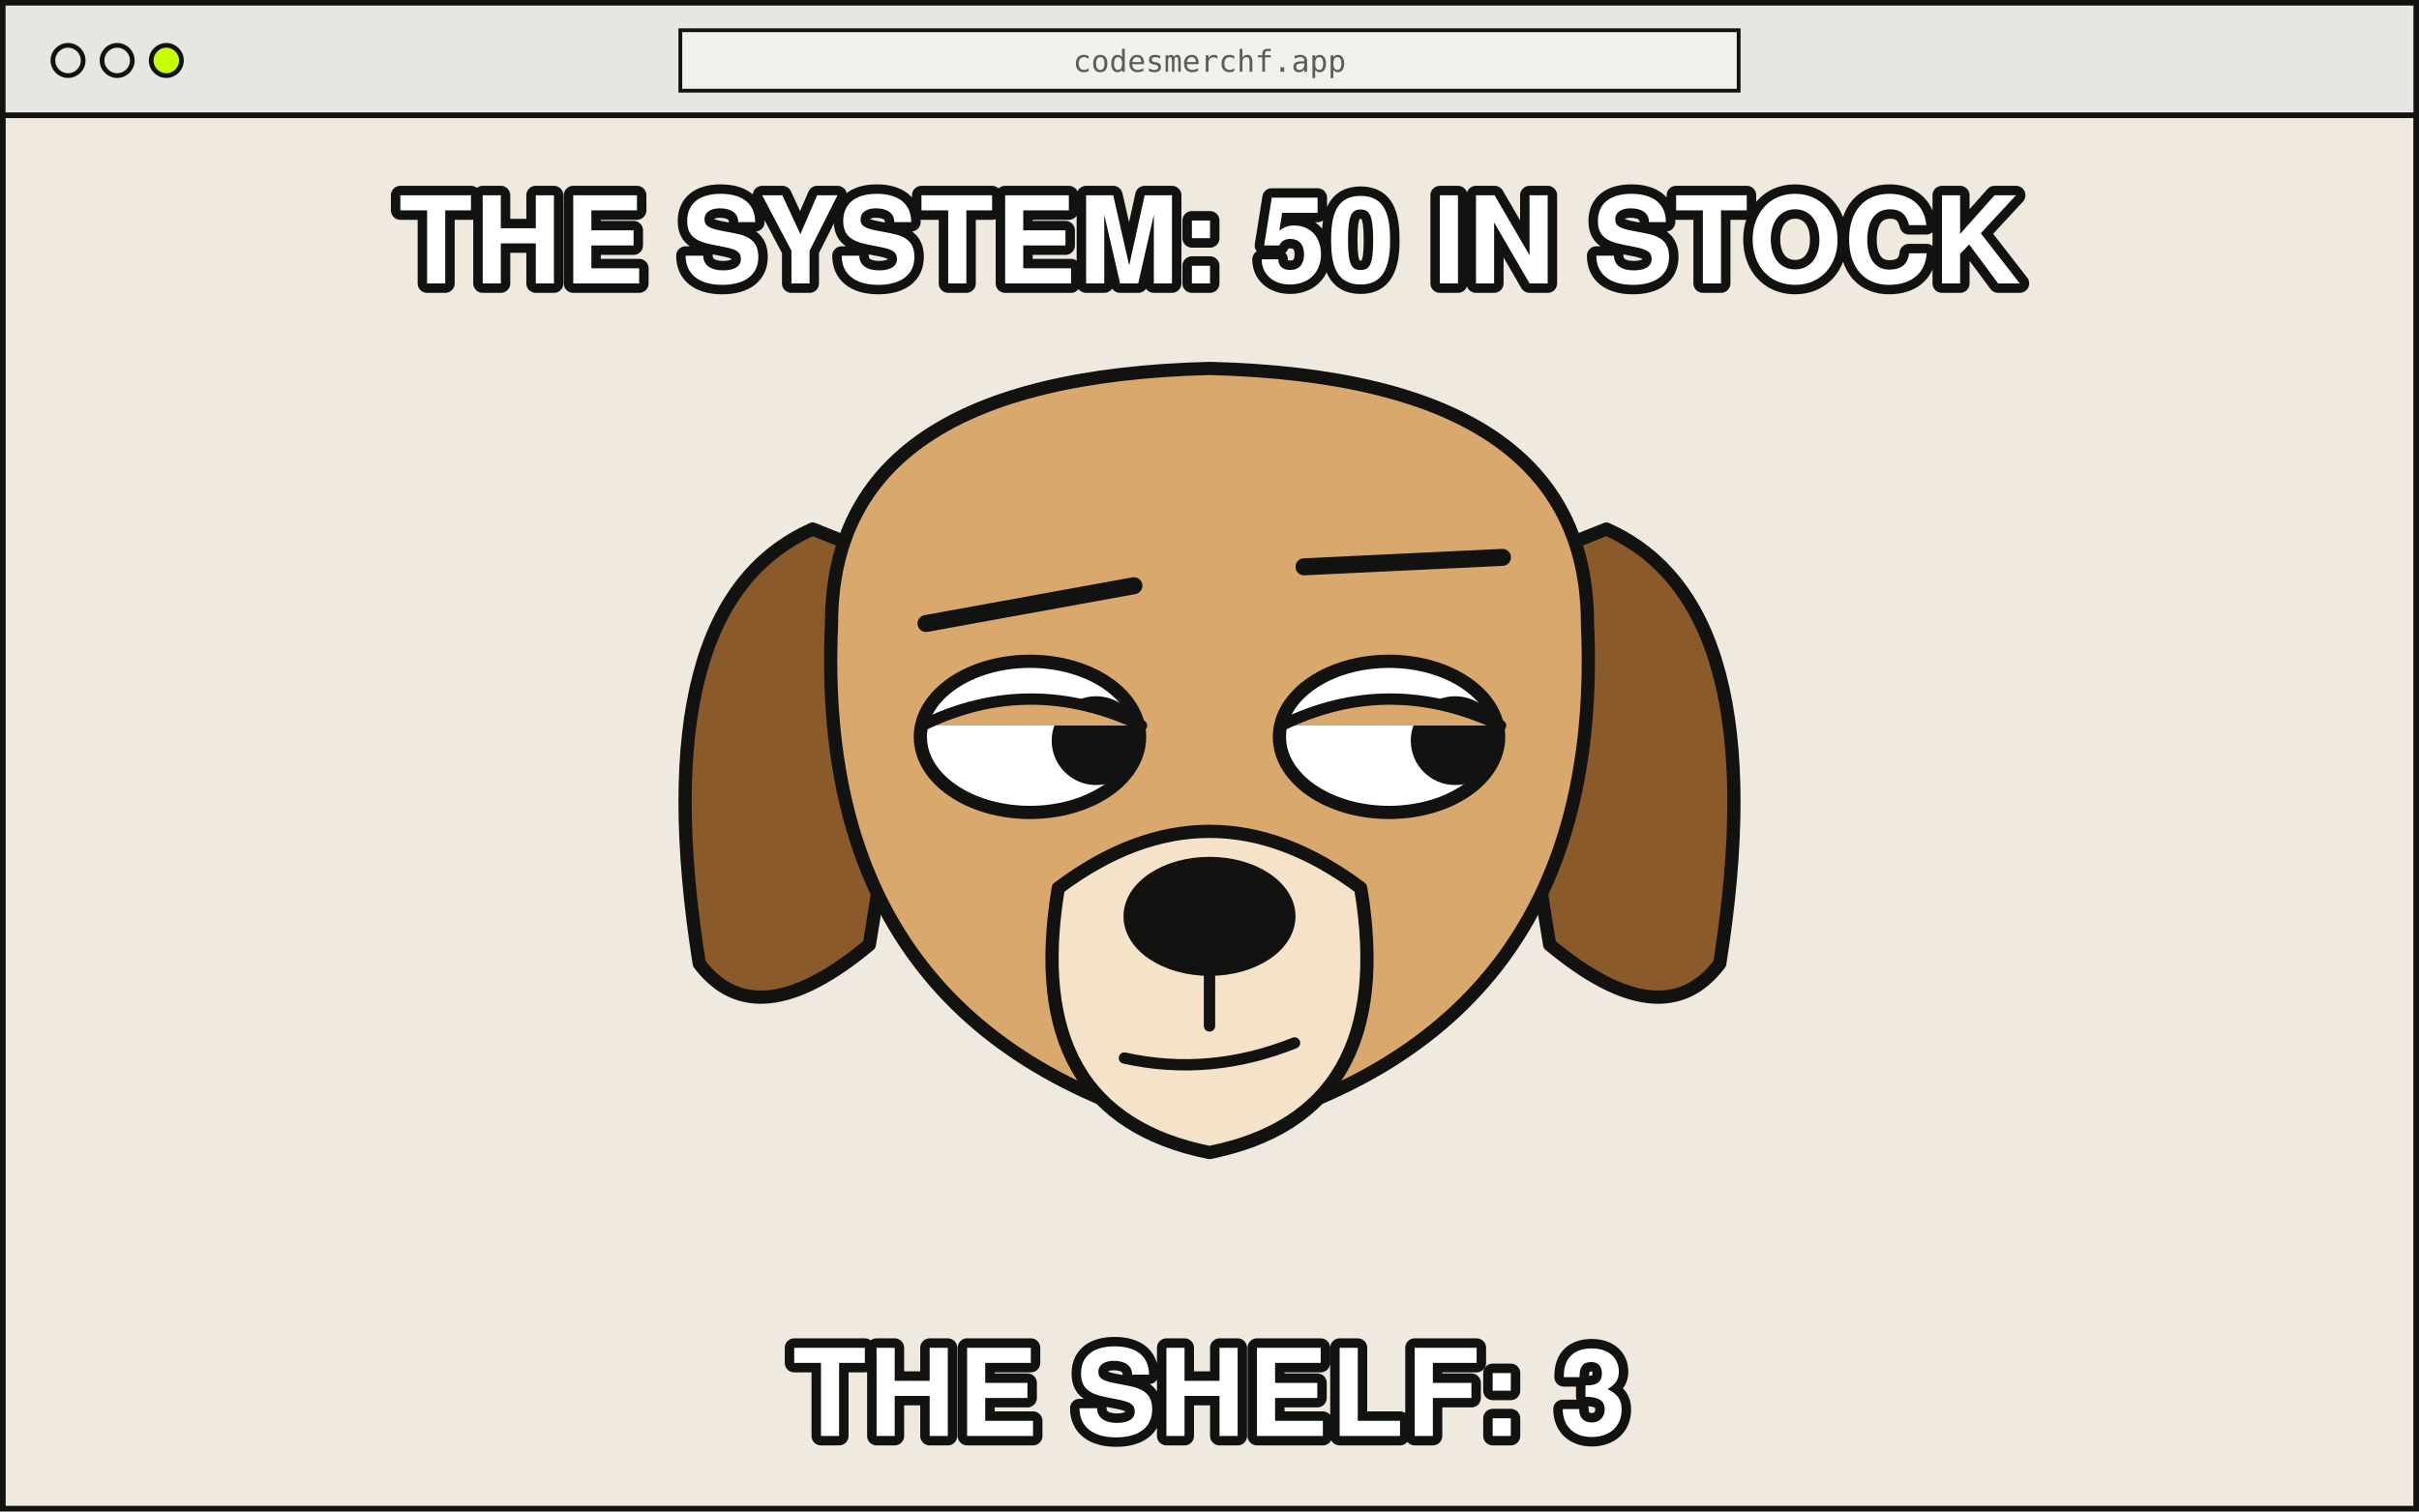
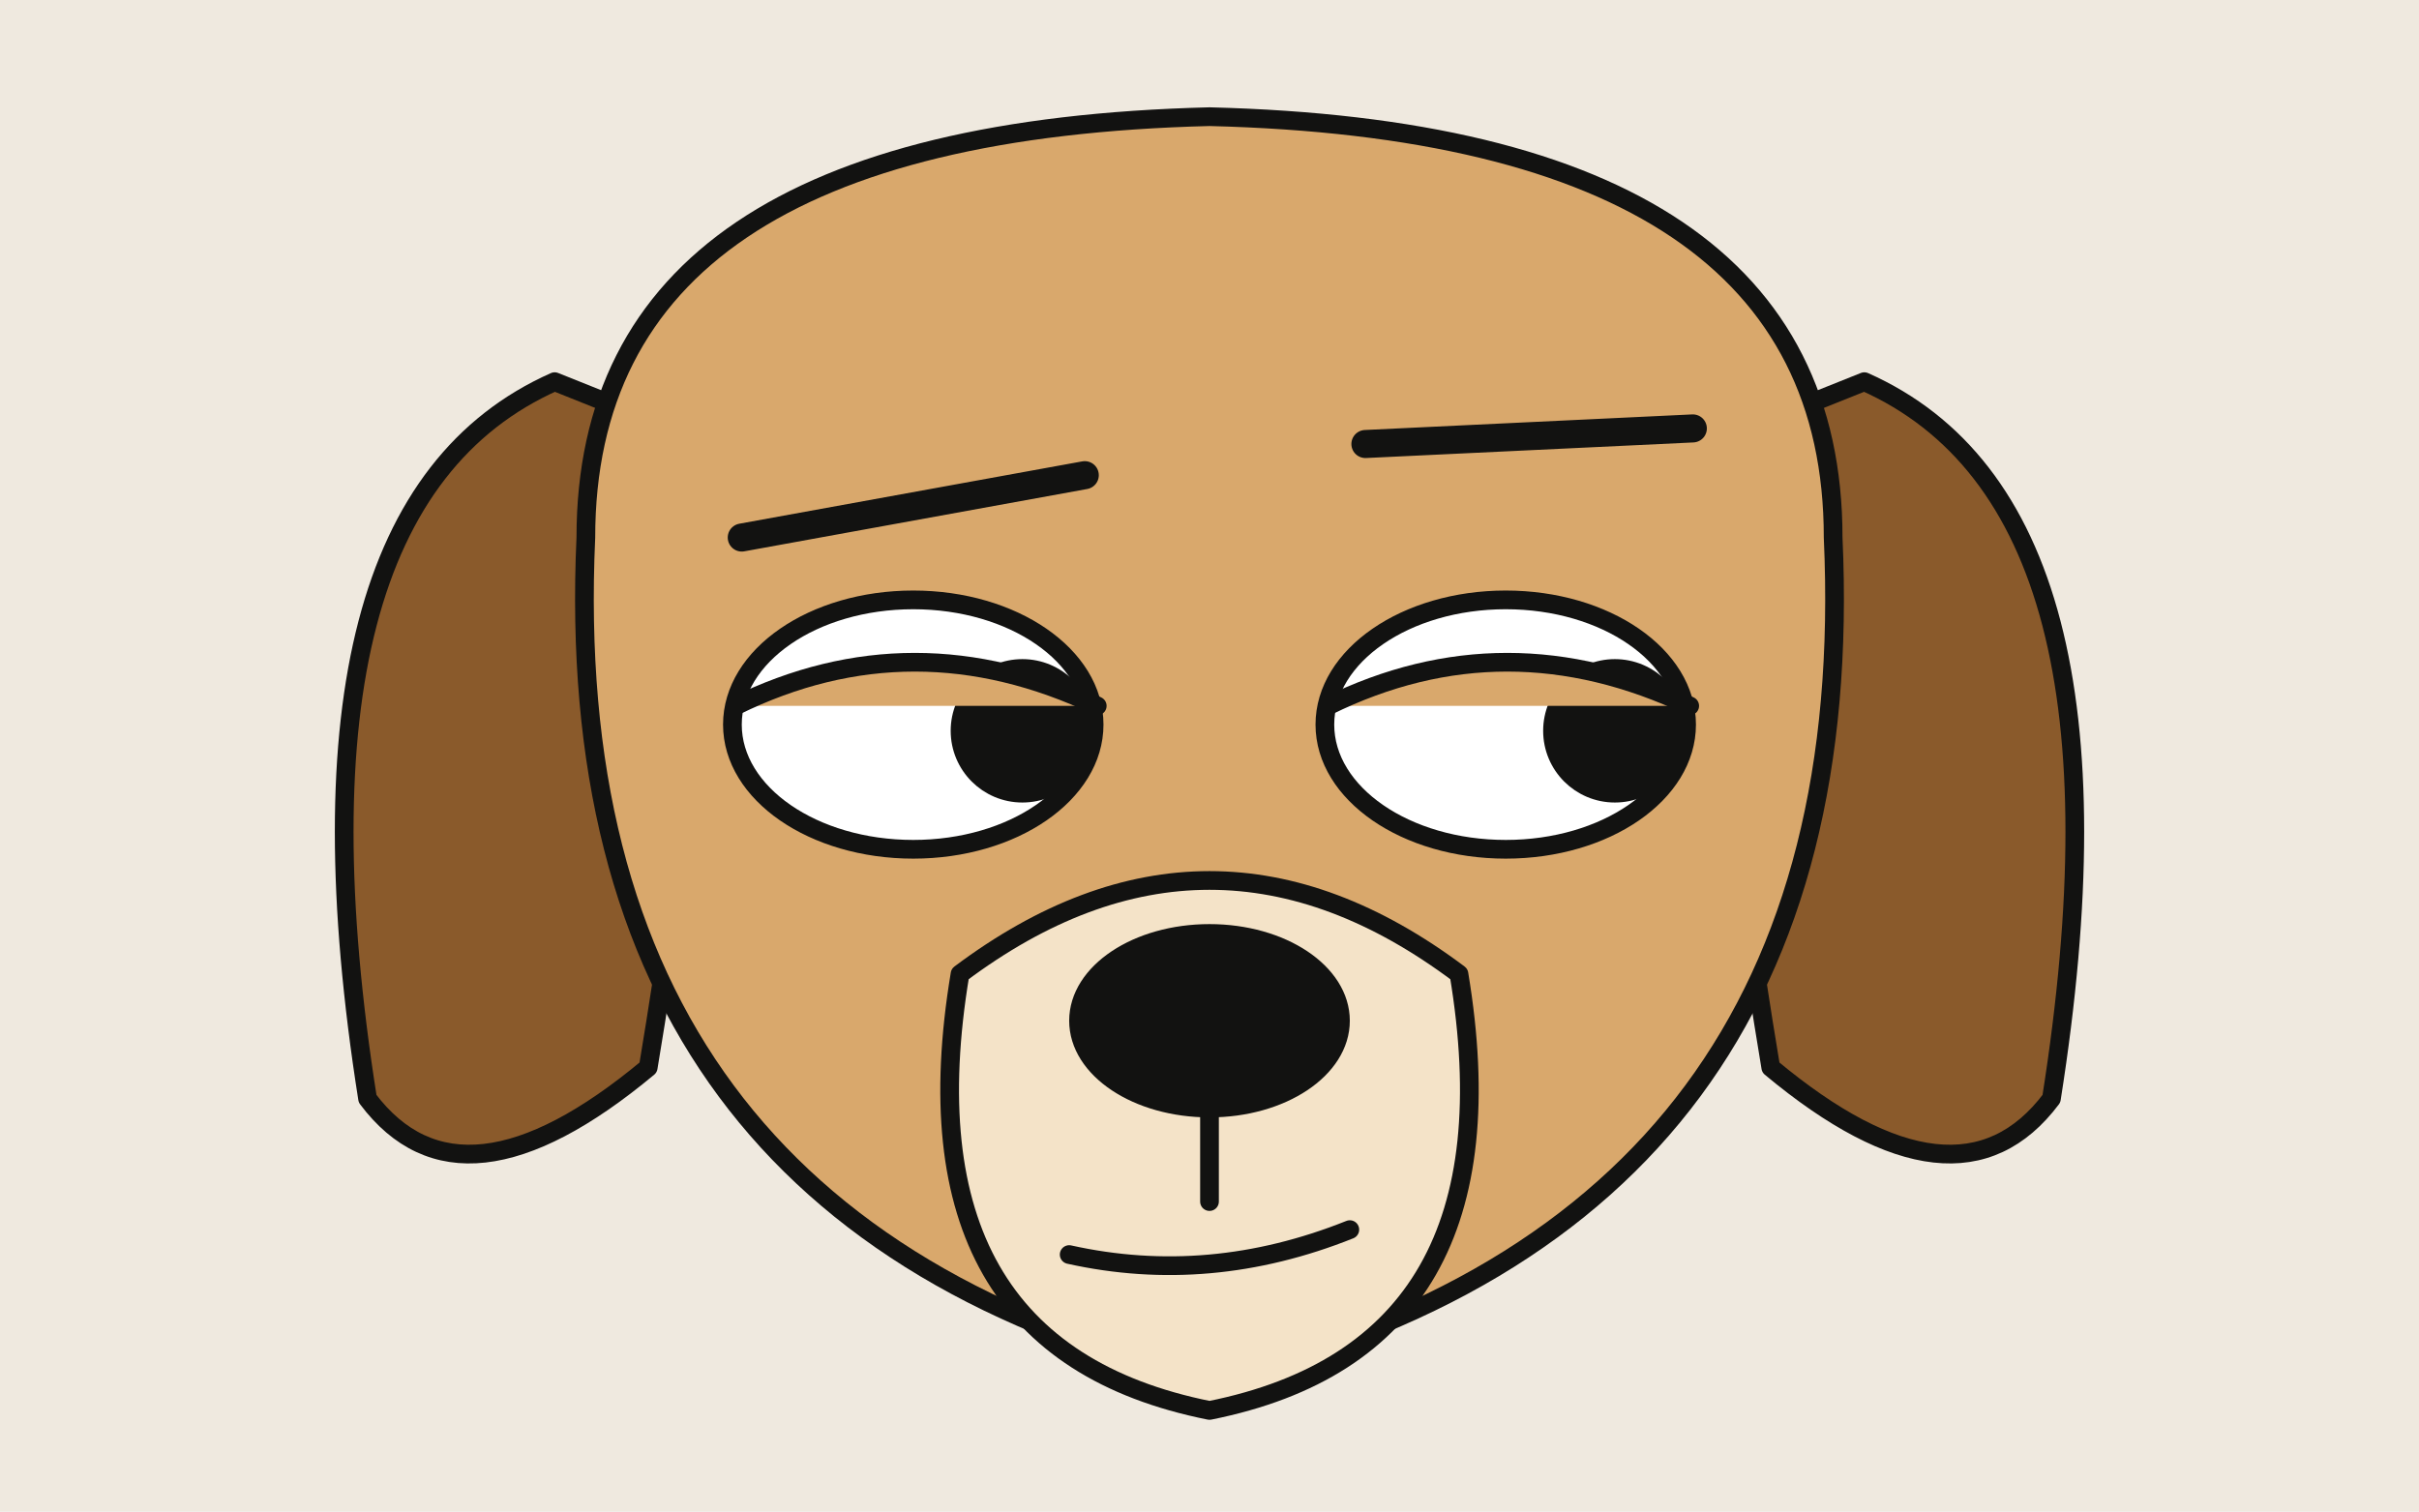
<svg xmlns="http://www.w3.org/2000/svg" viewBox="0 0 1280 800" width="1280" height="800">
-   <rect x="1.5" y="1.5" width="1277" height="797" fill="#EFE9DF" stroke="#121211" stroke-width="3" />
-   <rect x="3" y="3" width="1274" height="58" fill="#E7E6E0" />
-   <line x1="0" y1="61" x2="1280" y2="61" stroke="#121211" stroke-width="3" />
-   <circle cx="36" cy="32" r="8" fill="none" stroke="#121211" stroke-width="2.5" />
-   <circle cx="62" cy="32" r="8" fill="none" stroke="#121211" stroke-width="2.5" />
-   <circle cx="88" cy="32" r="8" fill="#C8FF00" stroke="#121211" stroke-width="2.5" />
-   <rect x="360" y="16" width="560" height="32" fill="#F1F0EB" stroke="#121211" stroke-width="2" />
-   <text x="640" y="38" text-anchor="middle" font-family="Menlo, Consolas, monospace" font-size="16" fill="#5E5C56">codesmerchf.app</text>
-   <g stroke="#121211" stroke-width="7" stroke-linecap="round" stroke-linejoin="round" transform="translate(0 0)">
+   <rect width="1280" height="800" fill="#EFE9DF" />
+   <g stroke="#121211" stroke-width="6" stroke-linecap="round" stroke-linejoin="round" transform="translate(640 400) scale(1.65) translate(-640 -400)">
    <path d="M430 280 q-90 40 -60 230 q30 40 90 -10 q20 -120 20 -200 z" fill="#8A5A2B" />
    <path d="M850 280 q90 40 60 230 q-30 40 -90 -10 q-20 -120 -20 -200 z" fill="#8A5A2B" />
    <path d="M440 330 q0 -130 200 -135 q200 5 200 135 q10 220 -200 270 q-210 -50 -200 -270 z" fill="#D9A86C" />
    <path d="M560 470 q80 -60 160 0 q20 120 -80 140 q-100 -20 -80 -140 z" fill="#F4E3C8" />
    <ellipse cx="545" cy="390" rx="58" ry="40" fill="#FFFFFF" />
    <ellipse cx="735" cy="390" rx="58" ry="40" fill="#FFFFFF" />
    <circle cx="580" cy="392" r="20" fill="#121211" />
    <circle cx="770" cy="392" r="20" fill="#121211" />
    <path d="M488 384 q57 -28 116 0" fill="#D9A86C" stroke-width="6" />
    <path d="M678 384 q57 -28 116 0" fill="#D9A86C" stroke-width="6" />
    <path d="M490 330 l110 -20 M690 300 l105 -5" stroke-width="9" />
    <ellipse cx="640" cy="485" rx="42" ry="28" fill="#121211" />
    <path d="M640 513 v30 M595 560 q45 10 90 -8" fill="none" stroke-width="6" />
  </g>
-   <text x="640" y="150" text-anchor="middle" font-family="Impact, 'Anton', 'Arial Black', 'Helvetica Neue', sans-serif" font-weight="900" font-size="64" letter-spacing="1" fill="#FFFFFF" stroke="#121211" stroke-width="10" stroke-linejoin="round" paint-order="stroke">THE SYSTEM: 50 IN STOCK</text>
-   <text x="640" y="760" text-anchor="middle" font-family="Impact, 'Anton', 'Arial Black', 'Helvetica Neue', sans-serif" font-weight="900" font-size="64" letter-spacing="1" fill="#FFFFFF" stroke="#121211" stroke-width="10" stroke-linejoin="round" paint-order="stroke">THE SHELF: 3</text>
</svg>
